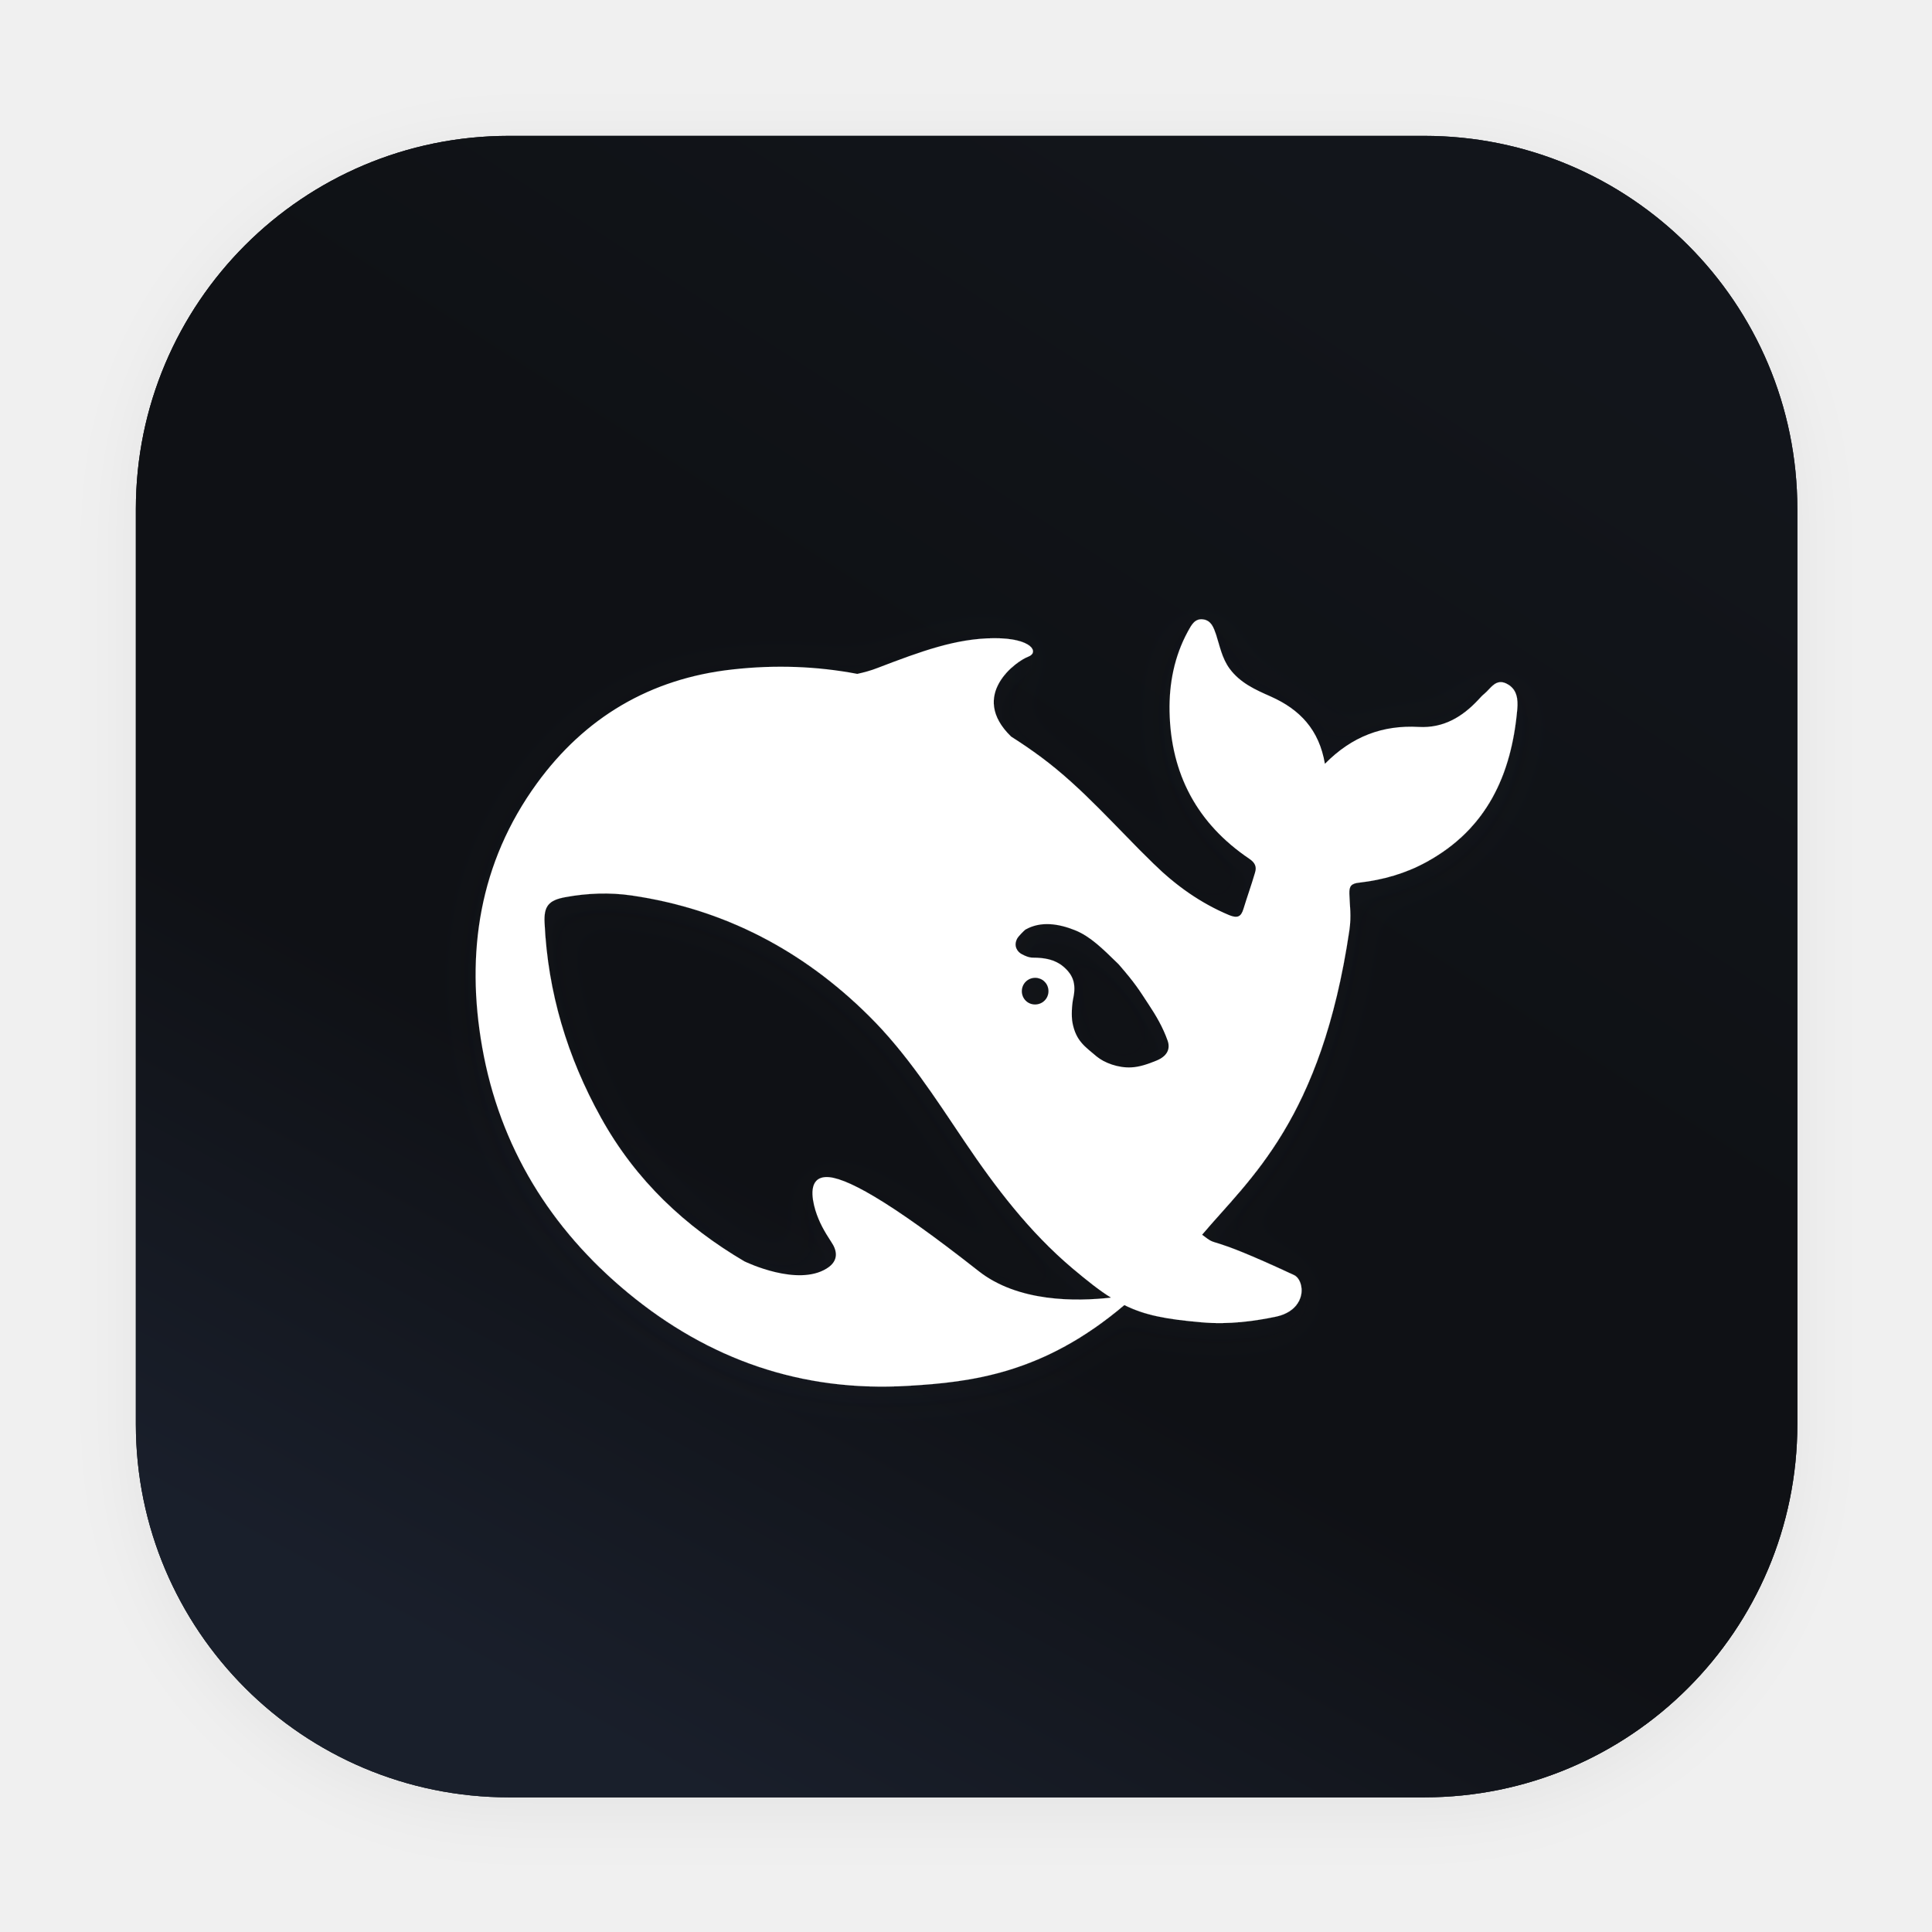
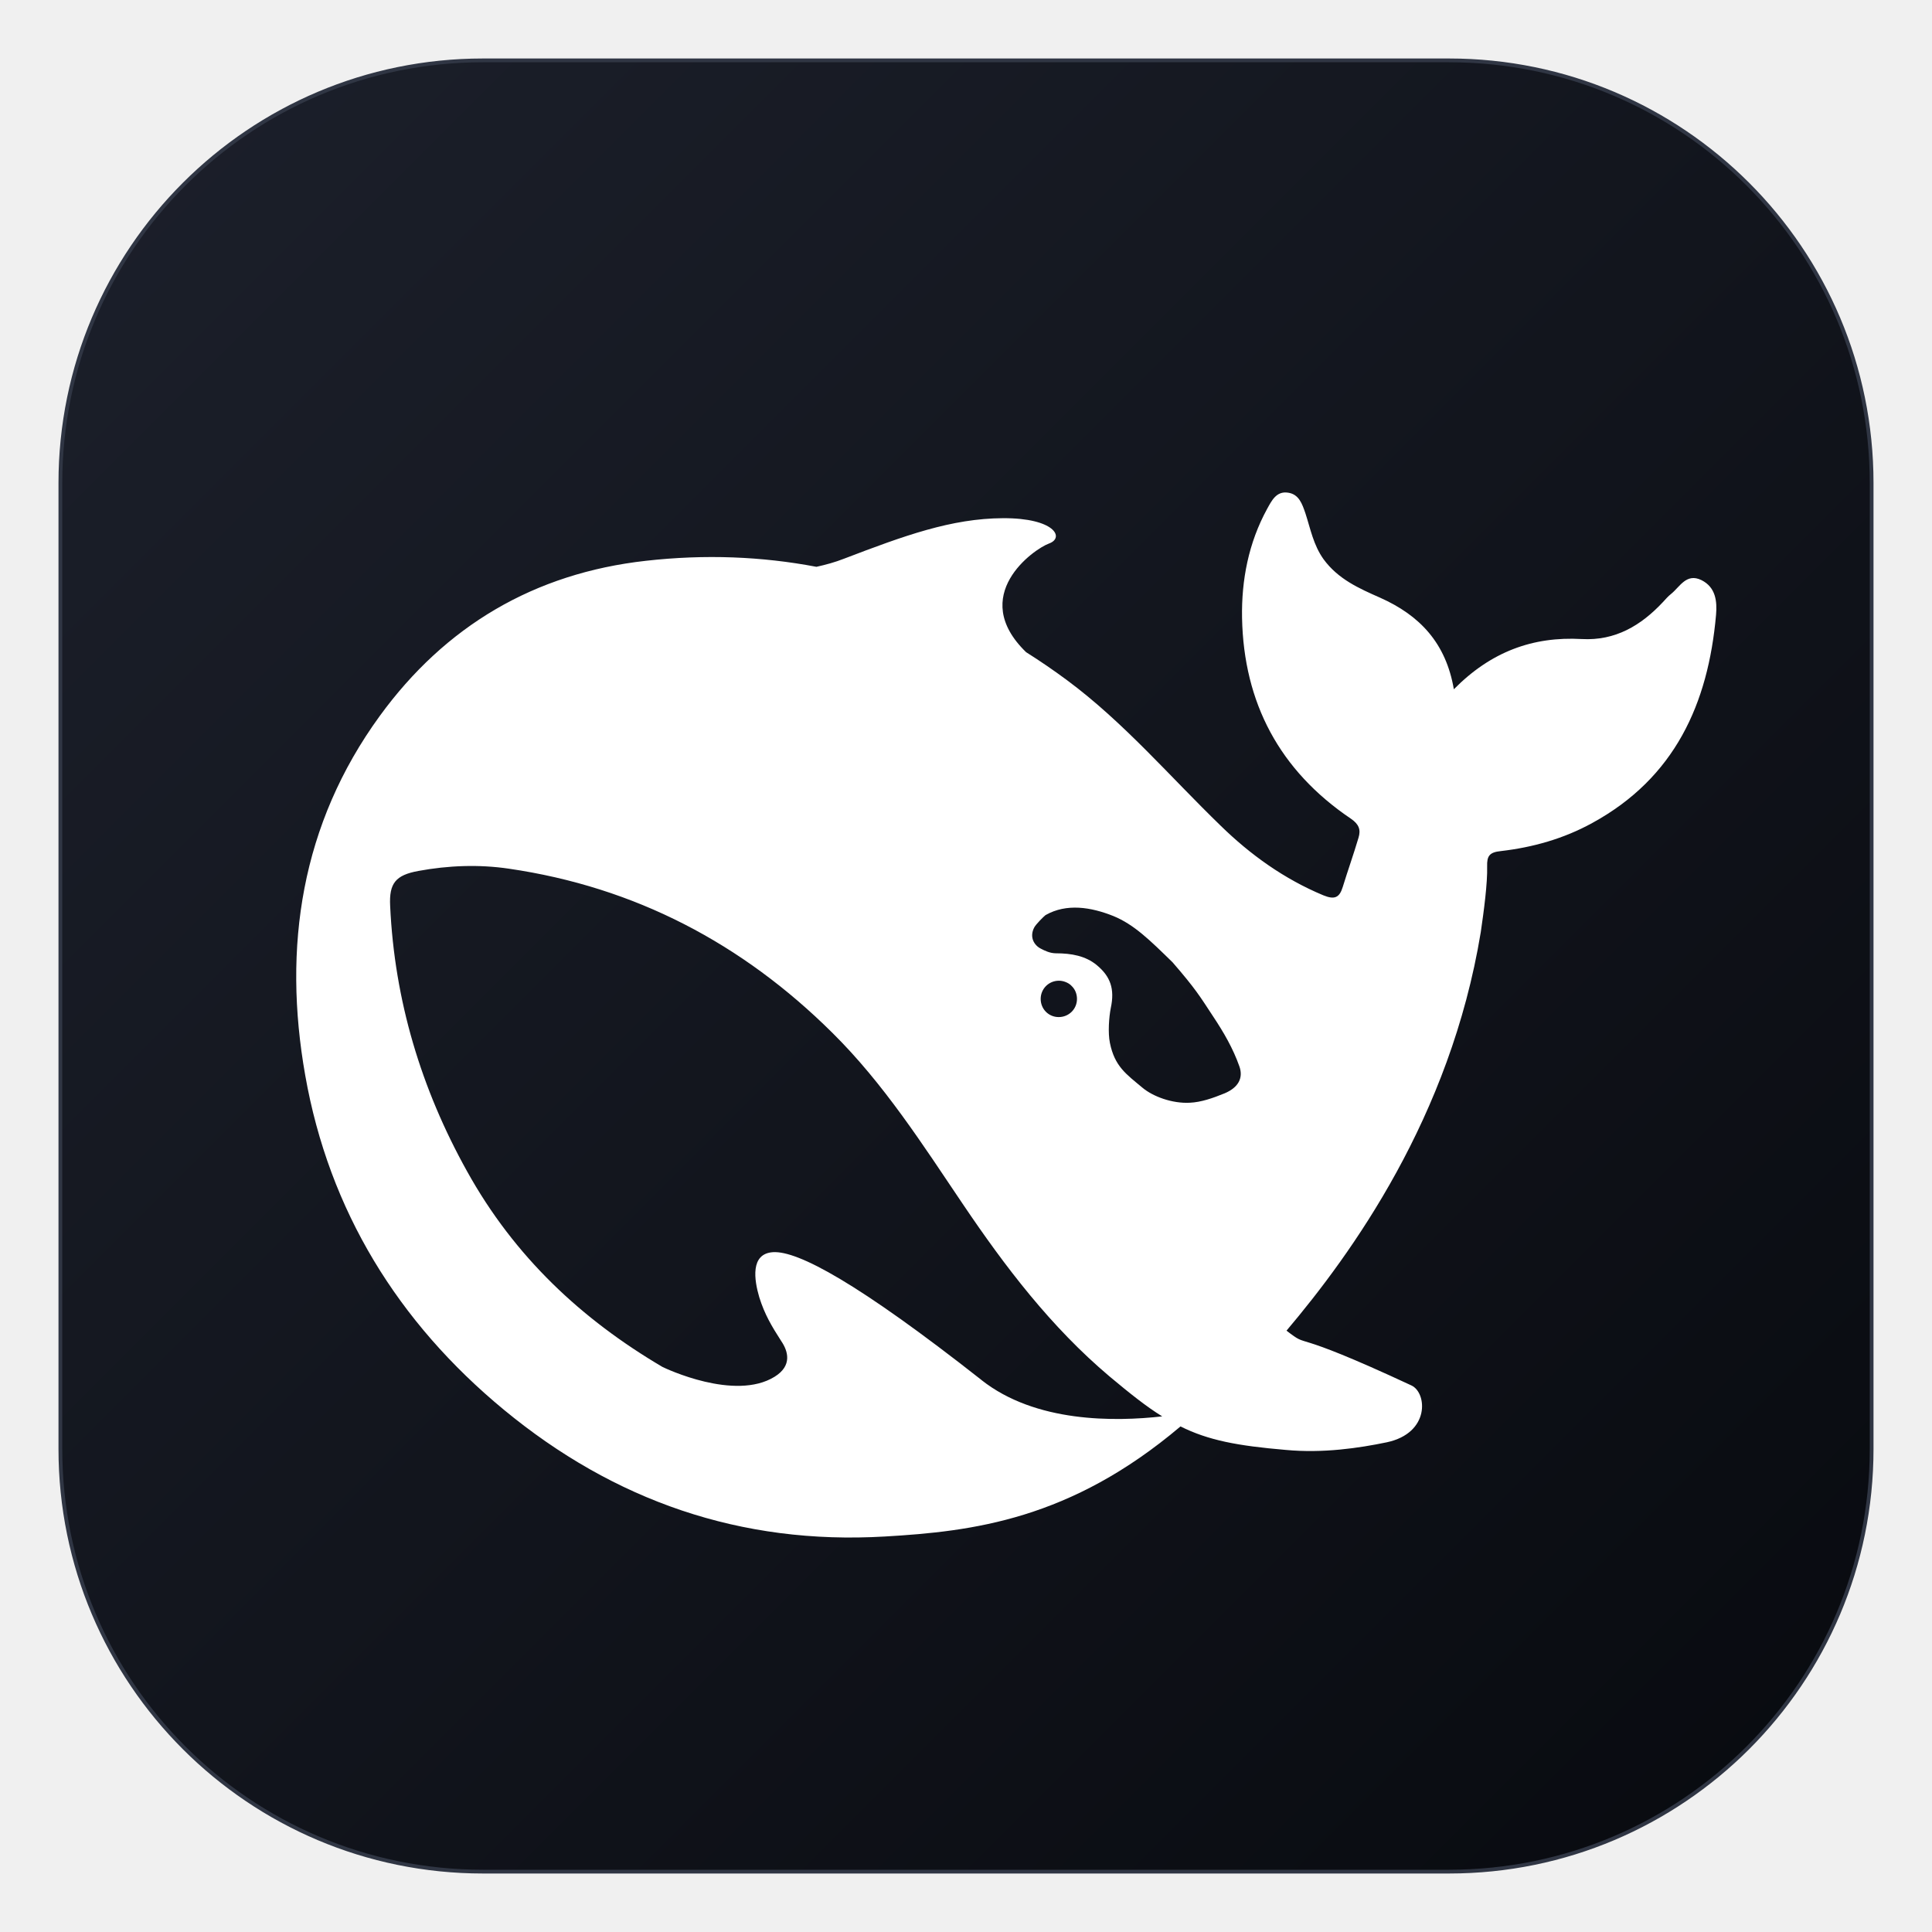
- <svg xmlns="http://www.w3.org/2000/svg" width="1024" height="1024" viewBox="0 0 1024 1024" fill="none">
-   <g transform="translate(72 72) scale(0.86) translate(-40 -32)">
-     <g filter="url(#filter0_d_1637_371)">
-       <rect rx="230" width="1024" height="1024" transform="translate(40 32)" fill="#0F1115" />
-       <rect rx="230" width="1024" height="1024" transform="translate(40 32)" fill="url(#paint0_linear_1637_371)" fill-opacity="0.4" />
-       <rect rx="230" width="1024" height="1024" transform="translate(40 32)" fill="url(#paint1_linear_1637_371)" fill-opacity="0.8" />
-       <g id="tray-glyph" filter="url(#filter1_ddi_1637_371)" transform="translate(552 544) scale(0.8) translate(-552 -544)">
-         <path d="M968.002 326.025C959.5 321.85 955.842 329.804 950.865 333.835C949.162 335.143 947.722 336.834 946.283 338.393C933.859 351.673 919.336 360.407 900.376 359.363C872.649 357.804 848.963 366.525 828.035 387.759C823.586 361.583 808.812 345.951 786.313 335.936C774.536 330.729 762.64 325.51 754.401 314.186C748.645 306.112 747.074 297.127 744.195 288.274C742.36 282.936 740.538 277.465 734.385 276.554C727.718 275.51 725.103 281.112 722.476 285.803C712.006 304.95 707.952 326.039 708.349 347.405C709.26 395.463 729.54 433.742 769.823 460.962C774.404 464.094 775.579 467.212 774.14 471.771C771.394 481.153 768.119 490.257 765.241 499.639C763.406 505.624 760.66 506.933 754.256 504.329C732.154 495.08 713.049 481.417 696.175 464.874C667.524 437.138 641.633 406.536 609.325 382.566C601.733 376.964 594.154 371.758 586.298 366.802C553.33 334.773 590.616 308.464 599.251 305.333C608.282 302.082 602.393 290.877 573.214 291.009C544.048 291.141 517.364 300.906 483.353 313.935C478.389 315.891 473.147 317.318 467.786 318.494C436.917 312.64 404.873 311.332 371.377 315.111C308.332 322.141 257.975 351.964 220.953 402.876C176.471 464.081 166.014 533.624 178.835 606.153C192.302 682.594 231.291 745.887 291.194 795.372C353.328 846.68 424.876 871.813 506.498 866.99C556.076 864.122 611.279 857.489 673.532 804.74C689.23 812.55 705.708 815.681 733.052 818.02C754.111 819.976 774.391 816.976 790.076 813.726C814.674 808.519 812.971 785.726 804.072 781.564C731.995 747.962 747.826 761.638 733.435 750.565C770.06 707.198 825.263 662.139 846.85 516.156C848.553 504.567 847.114 497.273 846.85 487.892C846.718 482.157 848.025 479.95 854.574 479.303C872.623 477.215 890.156 472.273 906.238 463.42C952.938 437.892 971.765 395.965 976.215 345.7C976.875 338.01 976.083 330.069 967.976 326.039L968.002 326.025ZM561.067 778.432C491.222 723.477 457.343 705.374 443.347 706.154C430.263 706.933 432.626 721.918 435.505 731.682C438.515 741.315 442.436 747.962 447.929 756.418C451.718 762.021 454.346 770.345 444.14 776.609C421.641 790.549 382.533 771.918 380.698 771.006C335.174 744.182 297.109 708.757 270.293 660.316C244.389 613.698 229.35 563.685 226.868 510.302C226.208 497.406 230.01 492.847 242.831 490.508C259.704 487.376 277.106 486.729 293.98 489.2C365.264 499.625 425.959 531.523 476.844 582.052C505.878 610.831 527.861 645.213 550.491 678.815C574.561 714.492 600.452 748.49 633.42 776.358C645.066 786.122 654.348 793.548 663.247 799.019C636.431 802.018 591.698 802.666 561.08 778.445L561.067 778.432ZM594.55 562.905C594.55 557.171 599.132 552.625 604.888 552.625C606.195 552.625 607.371 552.876 608.414 553.273C609.853 553.801 611.16 554.581 612.203 555.744C614.038 557.567 615.081 560.17 615.081 562.905C615.081 568.64 610.5 573.185 604.743 573.185C598.987 573.185 594.537 568.627 594.537 562.905H594.55ZM698.539 616.301C691.871 619.037 685.19 621.375 678.787 621.64C668.845 622.155 657.992 618.125 652.103 613.17C642.953 605.479 636.404 601.185 633.658 587.773C632.483 582.039 633.13 573.185 634.186 568.111C636.536 557.171 633.922 550.141 626.212 543.759C619.927 538.553 611.952 537.112 603.185 537.112C599.911 537.112 596.914 535.685 594.682 534.509C591.025 532.686 588.015 528.127 590.893 522.525C591.804 520.701 596.254 516.275 597.297 515.495C609.206 508.716 622.937 510.936 635.625 516.01C647.403 520.833 656.288 529.686 669.109 542.186C682.193 557.289 684.543 561.465 692.003 572.789C697.892 581.642 703.252 590.759 706.909 601.185C709.128 607.699 706.249 613.038 698.539 616.288V616.301Z" fill="#FFFFFF" />
-       </g>
-     </g>
-   </g>
+ <svg xmlns="http://www.w3.org/2000/svg" width="1024" height="1024" viewBox="0 0 1024 1024">
  <defs>
-     <filter id="filter0_d_1637_371" x="-8" y="-16" width="1120" height="1120" filterUnits="userSpaceOnUse" color-interpolation-filters="sRGB">
-       <feFlood flood-opacity="0" result="BackgroundImageFix" />
-       <feColorMatrix in="SourceAlpha" type="matrix" values="0 0 0 0 0 0 0 0 0 0 0 0 0 0 0 0 0 0 127 0" result="hardAlpha" />
-       <feOffset dy="8" />
-       <feGaussianBlur stdDeviation="20" />
-       <feComposite in2="hardAlpha" operator="out" />
-       <feColorMatrix type="matrix" values="0 0 0 0 0 0 0 0 0 0 0 0 0 0 0 0 0 0 0.05 0" />
-       <feBlend mode="normal" in2="BackgroundImageFix" result="effect1_dropShadow_1637_371" />
-       <feBlend mode="normal" in="BackgroundImageFix" in2="effect1_dropShadow_1637_371" result="BackgroundImageFix" />
-       <feBlend mode="normal" in="SourceGraphic" in2="BackgroundImageFix" result="shape" />
-     </filter>
-     <filter id="filter1_ddi_1637_371" x="133.744" y="240.427" width="882.652" height="671.147" filterUnits="userSpaceOnUse" color-interpolation-filters="sRGB">
-       <feFlood flood-opacity="0" result="BackgroundImageFix" />
-       <feColorMatrix in="SourceAlpha" type="matrix" values="0 0 0 0 0 0 0 0 0 0 0 0 0 0 0 0 0 0 127 0" result="hardAlpha" />
-       <feOffset dy="4" />
-       <feGaussianBlur stdDeviation="20" />
-       <feComposite in2="hardAlpha" operator="out" />
-       <feColorMatrix type="matrix" values="0 0 0 0 0.176 0 0 0 0 0.192 0 0 0 0 0.231 0 0 0 0.08 0" />
-       <feBlend mode="normal" in2="BackgroundImageFix" result="effect1_dropShadow_1637_371" />
-       <feColorMatrix in="SourceAlpha" type="matrix" values="0 0 0 0 0 0 0 0 0 0 0 0 0 0 0 0 0 0 127 0" result="hardAlpha" />
-       <feOffset dy="8" />
-       <feGaussianBlur stdDeviation="8" />
-       <feComposite in2="hardAlpha" operator="out" />
-       <feColorMatrix type="matrix" values="0 0 0 0 0.173 0 0 0 0 0.188 0 0 0 0 0.224 0 0 0 0.04 0" />
-       <feBlend mode="normal" in2="effect1_dropShadow_1637_371" result="effect2_dropShadow_1637_371" />
-       <feBlend mode="normal" in="SourceGraphic" in2="BackgroundImageFix" result="shape" />
-       <feColorMatrix in="SourceAlpha" type="matrix" values="0 0 0 0 0 0 0 0 0 0 0 0 0 0 0 0 0 0 127 0" result="hardAlpha" />
-       <feOffset dx="-16" dy="-20" />
-       <feGaussianBlur stdDeviation="30" />
-       <feComposite in2="hardAlpha" operator="arithmetic" k2="-1" k3="1" />
-       <feColorMatrix type="matrix" values="0 0 0 0 1 0 0 0 0 1 0 0 0 0 1 0 0 0 0.15 0" />
-       <feBlend mode="normal" in2="shape" result="effect3_innerShadow_1637_371" />
-       <feBlend mode="normal" in="effect3_innerShadow_1637_371" in2="effect2_dropShadow_1637_371" result="effect3_innerShadow_1637_371" />
-     </filter>
-     <linearGradient id="paint0_linear_1637_371" x1="973.58" y1="1.59609e-05" x2="378.123" y2="917.86" gradientUnits="userSpaceOnUse">
-       <stop offset="0.142" stop-color="#39435A" />
-       <stop offset="0.486" stop-color="#0F1115" />
-     </linearGradient>
-     <linearGradient id="paint1_linear_1637_371" x1="603.371" y1="445.063" x2="239.356" y2="1111.41" gradientUnits="userSpaceOnUse">
-       <stop offset="0.363" stop-color="#0F1115" />
-       <stop offset="0.83" stop-color="#1C2331" />
-     </linearGradient>
-     <linearGradient id="paint2_linear_1637_371" x1="849.855" y1="39.085" x2="331.636" y2="802.645" gradientUnits="userSpaceOnUse">
-       <stop offset="0.086" stop-color="#FFFFFF" />
-       <stop offset="1" stop-color="#E6EAF3" />
+     <linearGradient id="tile" x1="0" y1="0" x2="1" y2="1">
+       <stop stop-color="#1c202b" />
+       <stop offset="1" stop-color="#080a0f" />
    </linearGradient>
  </defs>
+   <rect x="32" y="32" width="960" height="960" rx="224" fill="url(#tile)" stroke="#303644" stroke-width="2" />
+   <g id="tray-glyph">
+     <path d="M22.917 1.43C22.671 1.31 22.566 1.539 22.422 1.655C22.373 1.693 22.332 1.742 22.29 1.787C21.932 2.17 21.513 2.421 20.966 2.391C20.166 2.346 19.483 2.598 18.879 3.21C18.75 2.455 18.324 2.005 17.675 1.716C17.335 1.566 16.992 1.415 16.754 1.089C16.588 0.856 16.542 0.597 16.459 0.342C16.406 0.188 16.354 0.03 16.176 0.004C15.984 -0.026 15.908 0.135 15.833 0.27C15.531 0.822 15.414 1.43 15.425 2.046C15.452 3.432 16.037 4.535 17.199 5.32C17.331 5.41 17.365 5.5 17.324 5.632C17.244 5.902 17.15 6.165 17.067 6.435C17.014 6.608 16.935 6.646 16.75 6.57C16.112 6.304 15.561 5.909 15.074 5.433C14.248 4.633 13.5 3.751 12.568 3.06C12.349 2.898 12.13 2.748 11.903 2.605C10.952 1.682 12.028 0.923 12.277 0.833C12.537 0.739 12.367 0.416 11.526 0.42C10.684 0.424 9.914 0.706 8.933 1.081C8.789 1.138 8.638 1.179 8.484 1.213C7.593 1.044 6.668 1.006 5.702 1.115C3.883 1.318 2.43 2.178 1.362 3.646C0.079 5.41 -0.223 7.415 0.147 9.506C0.535 11.71 1.66 13.535 3.389 14.962C5.181 16.441 7.246 17.166 9.601 17.027C11.032 16.944 12.624 16.753 14.421 15.232C14.874 15.458 15.35 15.548 16.138 15.615C16.746 15.672 17.331 15.585 17.784 15.491C18.493 15.341 18.444 14.684 18.188 14.564C16.108 13.595 16.565 13.989 16.15 13.67C17.206 12.42 18.82 10.198 19.318 7.172C19.367 6.838 19.43 6.368 19.422 6.097C19.418 5.932 19.456 5.868 19.645 5.849C20.166 5.789 20.671 5.647 21.136 5.391C22.483 4.655 23.027 3.446 23.155 1.997C23.174 1.776 23.151 1.547 22.917 1.43ZM11.175 14.474C9.159 12.889 8.182 12.367 7.778 12.39C7.401 12.412 7.469 12.845 7.552 13.126C7.639 13.404 7.752 13.595 7.91 13.84C8.02 14.001 8.095 14.241 7.801 14.422C7.152 14.823 6.023 14.287 5.97 14.26C4.657 13.486 3.559 12.466 2.785 11.069C2.037 9.725 1.603 8.283 1.532 6.744C1.513 6.372 1.622 6.241 1.992 6.173C2.479 6.083 2.981 6.064 3.468 6.136C5.525 6.436 7.276 7.356 8.744 8.813C9.582 9.642 10.216 10.634 10.869 11.602C11.563 12.631 12.31 13.611 13.262 14.415C13.598 14.696 13.866 14.91 14.123 15.068C13.349 15.155 12.058 15.173 11.175 14.475L11.175 14.474ZM12.141 8.26C12.141 8.095 12.273 7.963 12.439 7.963C12.476 7.963 12.511 7.971 12.541 7.982C12.582 7.997 12.62 8.019 12.65 8.053C12.704 8.106 12.733 8.181 12.733 8.26C12.733 8.425 12.601 8.556 12.435 8.556C12.27 8.556 12.141 8.425 12.141 8.26ZM15.142 9.799C14.949 9.878 14.757 9.945 14.572 9.953C14.284 9.968 13.972 9.851 13.802 9.709C13.537 9.487 13.348 9.363 13.27 8.977C13.236 8.812 13.255 8.556 13.284 8.41C13.352 8.094 13.277 7.892 13.055 7.708C12.873 7.558 12.643 7.516 12.39 7.516C12.296 7.516 12.209 7.475 12.145 7.441C12.039 7.389 11.952 7.257 12.035 7.096C12.062 7.043 12.19 6.916 12.22 6.893C12.563 6.698 12.96 6.762 13.326 6.908C13.665 7.047 13.922 7.302 14.292 7.663C14.669 8.098 14.738 8.218 14.953 8.545C15.123 8.801 15.277 9.063 15.383 9.364C15.447 9.551 15.364 9.705 15.142 9.799Z" transform="translate(157 261) scale(32.5)" fill="#fff" />
+   </g>
</svg>
